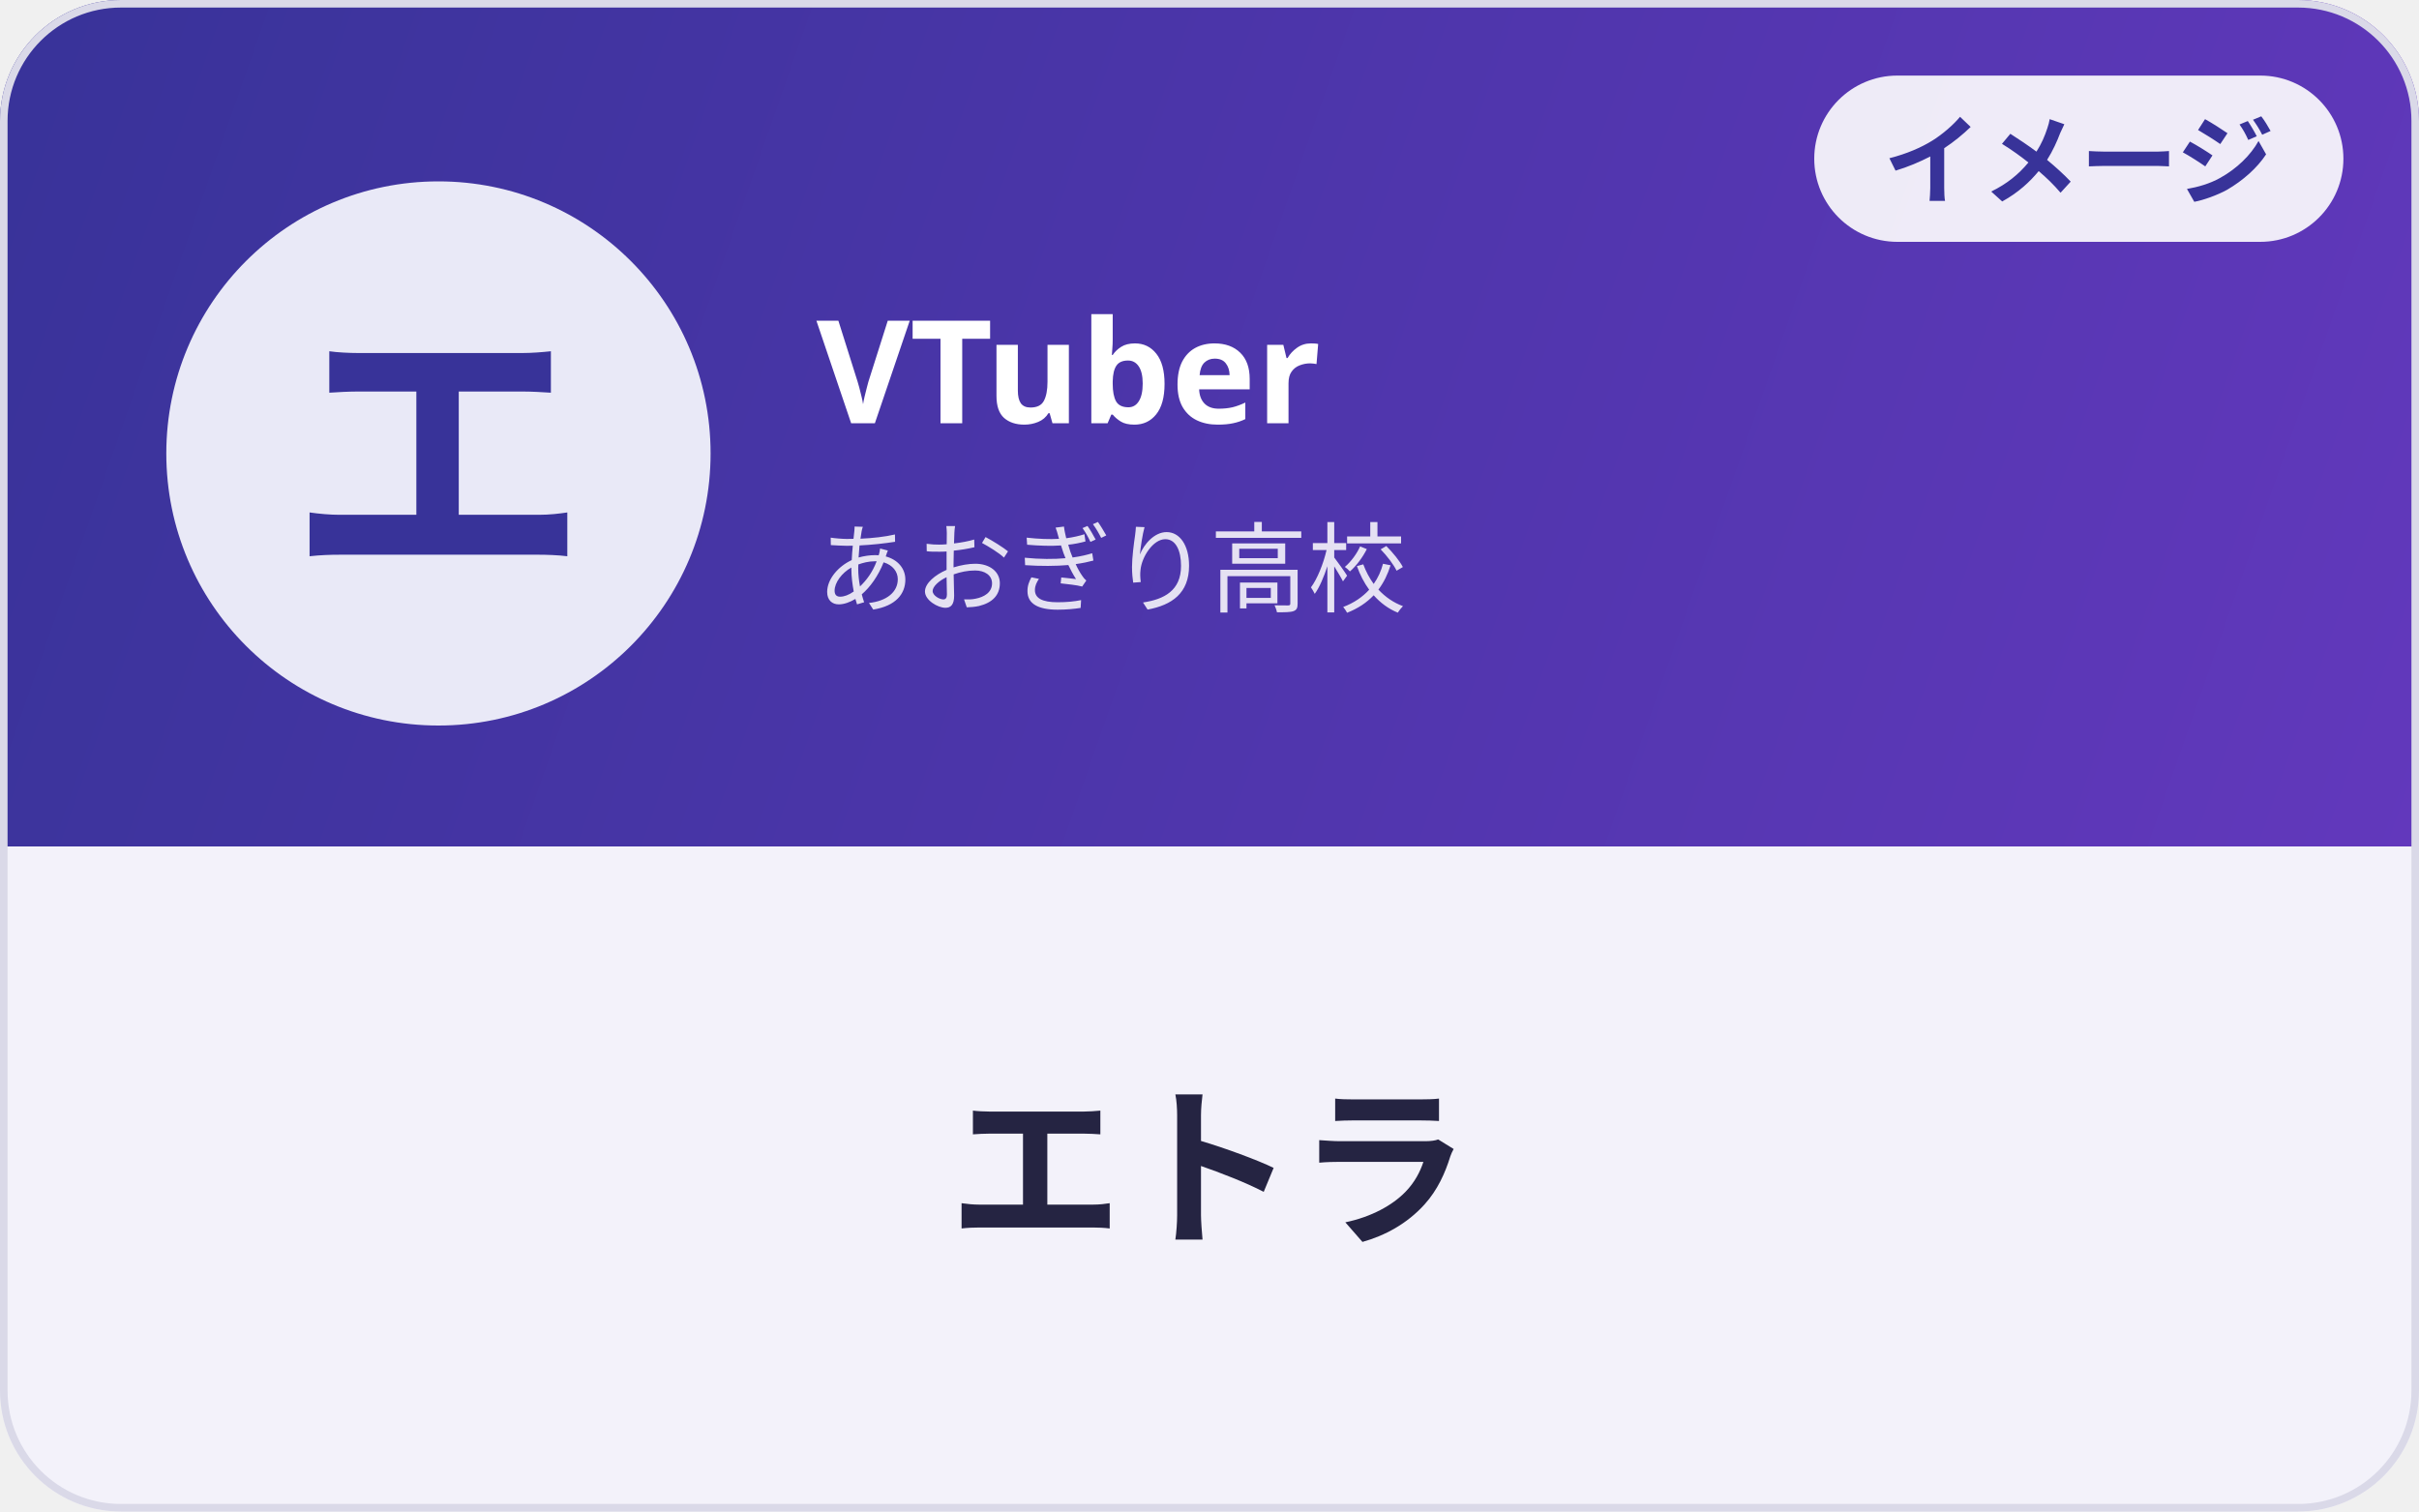
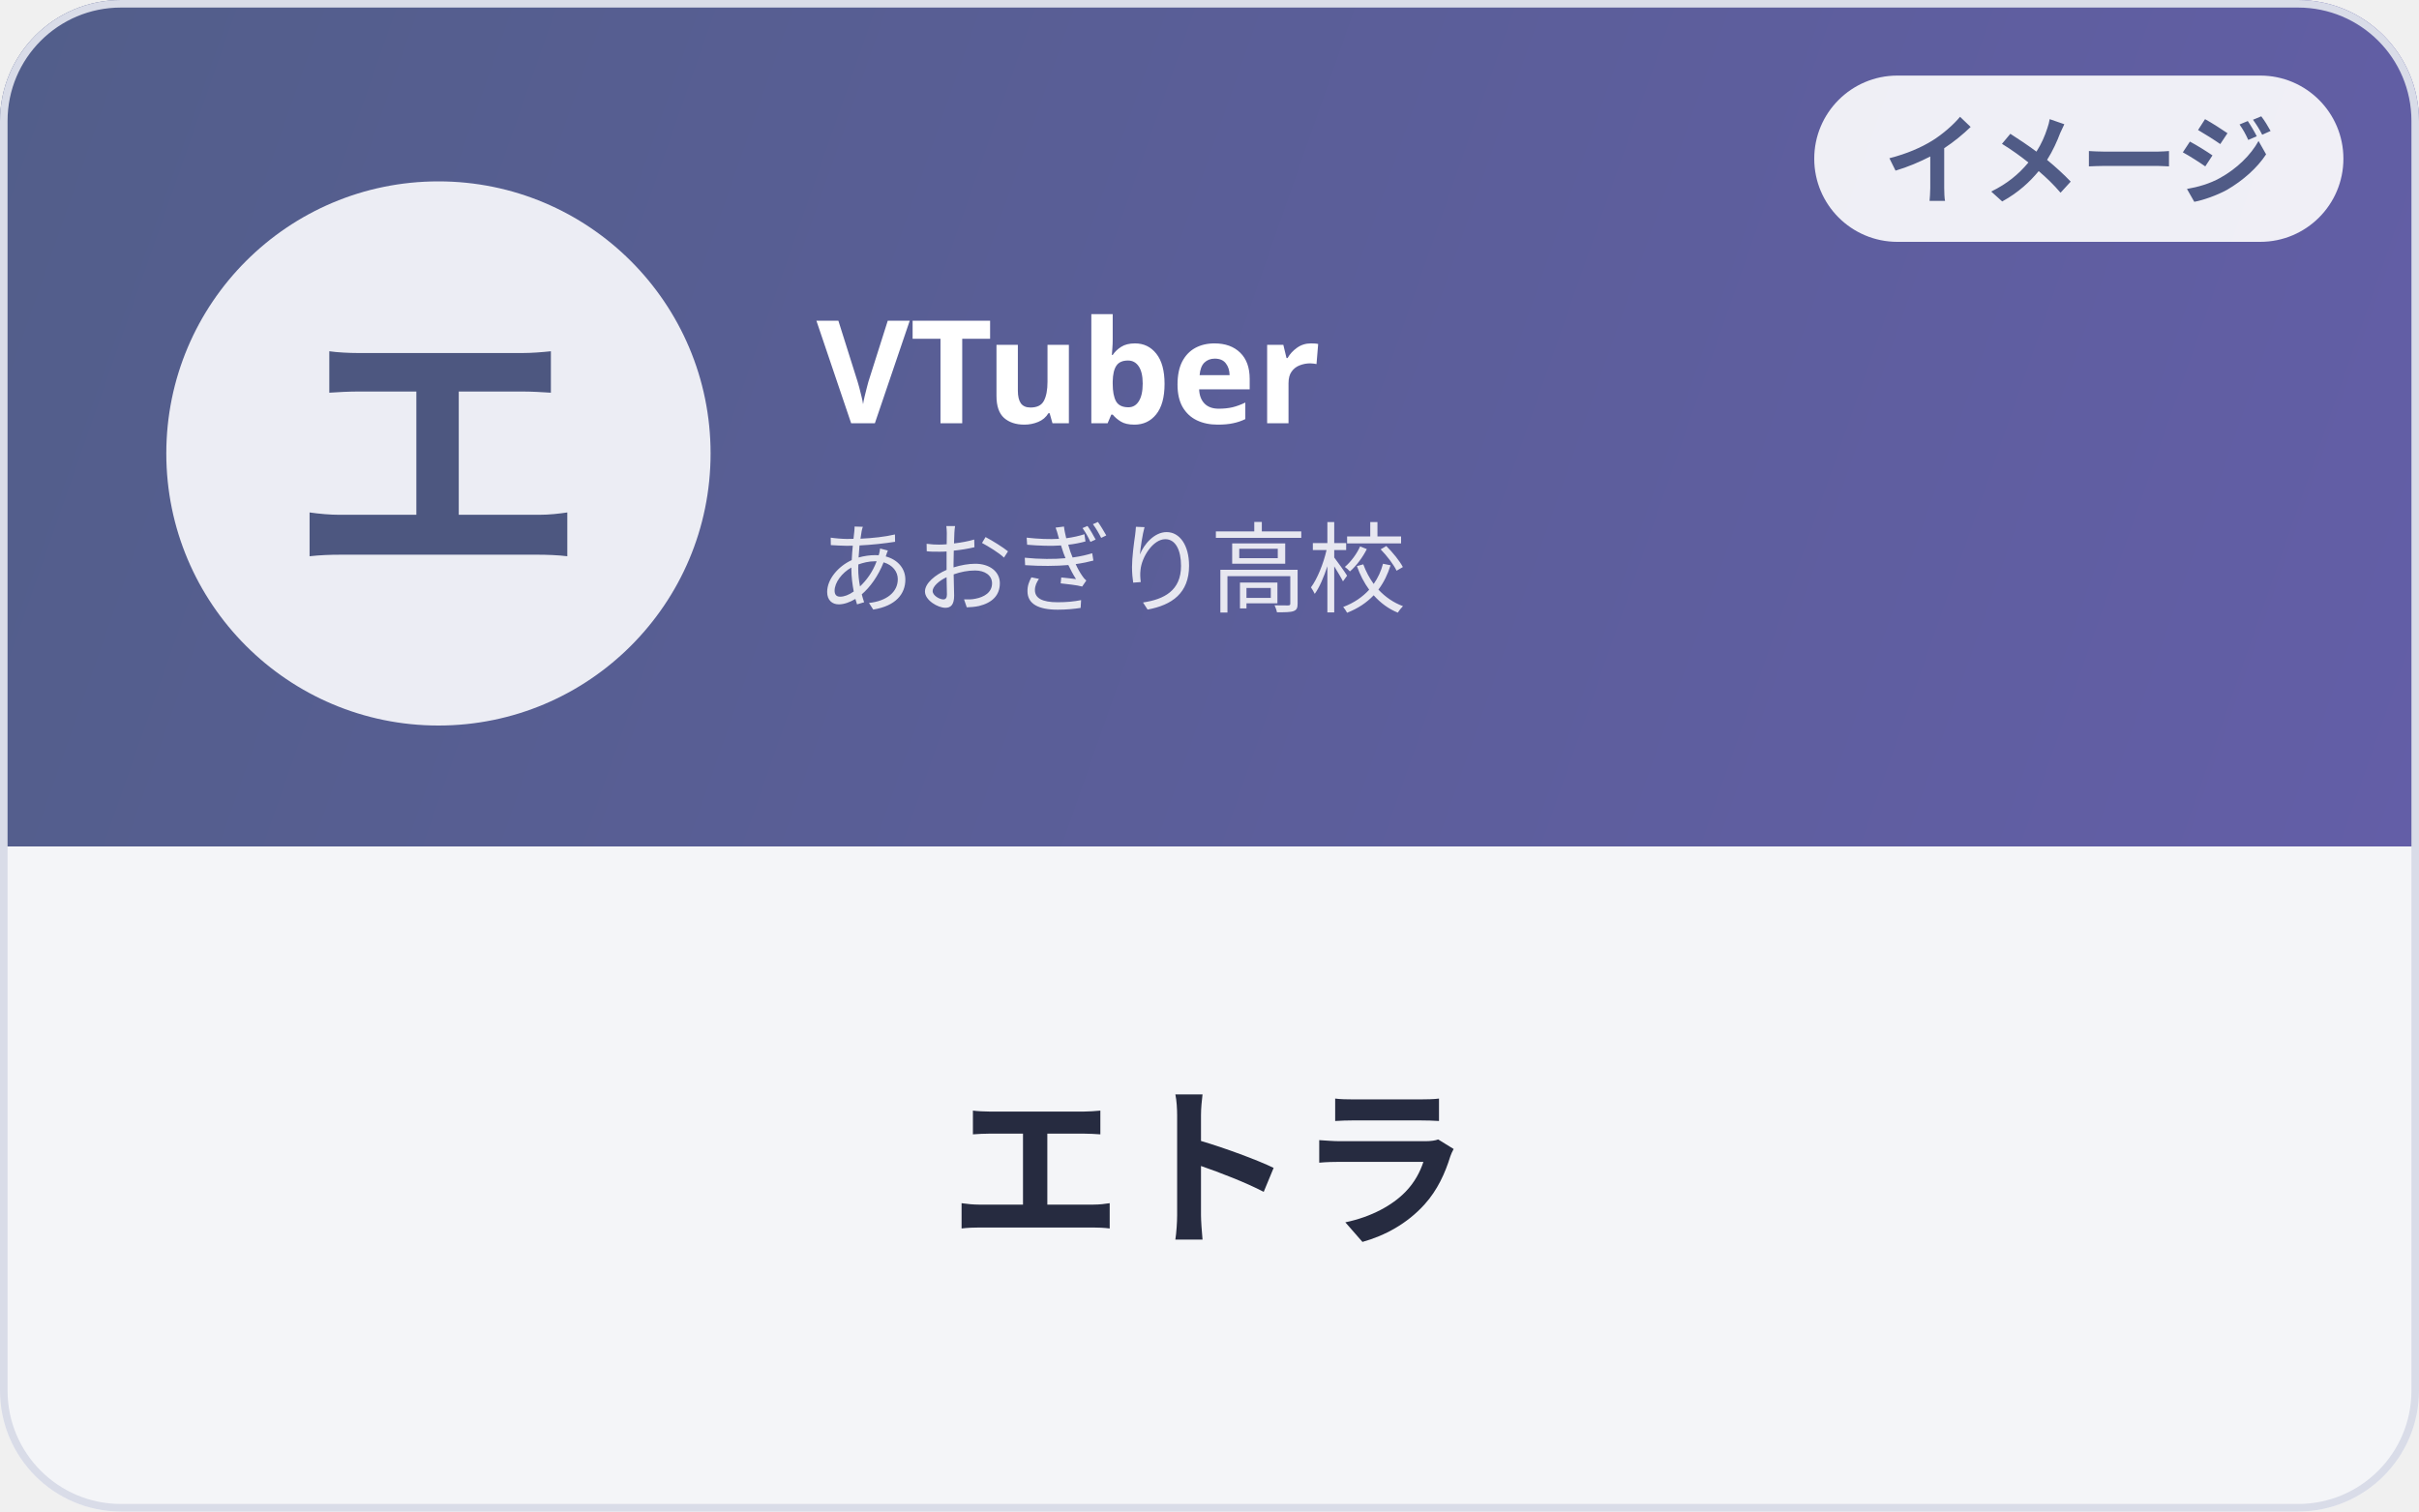
<svg xmlns="http://www.w3.org/2000/svg" viewBox="0 0 320 200" width="320" height="200" role="img" aria-label="エトラのイメージ画像">
  <defs>
    <linearGradient id="gd666e8c4a6" gradientUnits="userSpaceOnUse" x1="0" y1="0" x2="320" y2="112">
-       <stop offset="0" stop-color="#383399" />
-       <stop offset="1" stop-color="#6238bc" />
+       <stop offset="0" stop-color="#525e8a" />
+       <stop offset="1" stop-color="#635ea7" />
    </linearGradient>
    <clipPath id="cd666e8c4a6">
      <rect x="0" y="0" width="320" height="200" rx="16" />
    </clipPath>
  </defs>
  <g clip-path="url(#cd666e8c4a6)" font-family="'Hiragino Sans','Noto Sans JP','Yu Gothic',sans-serif">
-     <rect x="0" y="0" width="320" height="200" fill="#f3f2fa" />
+     <rect x="0" y="0" width="320" height="200" fill="#f4f5f8" />
    <rect x="0" y="0" width="320" height="112" fill="url(#gd666e8c4a6)" />
-     <circle cx="58" cy="60" r="36" fill="#e9e9f7" />
-     <text x="58" y="74.4" text-anchor="middle" font-size="40" font-weight="700" fill="#383399">エ</text>
+     <circle cx="58" cy="60" r="36" fill="#ecedf4" />
+     <text x="58" y="74.4" text-anchor="middle" font-size="40" font-weight="700" fill="#4d5780">エ</text>
    <text x="108" y="56" font-size="19" font-weight="700" fill="#ffffff">VTuber</text>
    <text x="108" y="80" font-size="13" fill="#ffffff" fill-opacity="0.85">あおぎり高校</text>
    <rect x="240" y="10" width="70" height="22" rx="11" fill="#ffffff" fill-opacity="0.9" />
-     <text x="275" y="26" text-anchor="middle" font-size="13" font-weight="600" fill="#383399">イメージ</text>
-     <text x="160" y="163.0" text-anchor="middle" font-size="23" font-weight="700" fill="#252442">エトラ</text>
+     <text x="275" y="26" text-anchor="middle" font-size="13" font-weight="600" fill="#505b86">イメージ</text>
+     <text x="160" y="163.0" text-anchor="middle" font-size="23" font-weight="700" fill="#262b40">エトラ</text>
  </g>
-   <rect x="0.5" y="0.5" width="319" height="199" rx="15.5" fill="none" stroke="#dad9e8" />
+   <rect x="0.5" y="0.5" width="319" height="199" rx="15.5" fill="none" stroke="#d9dce8" />
</svg>
